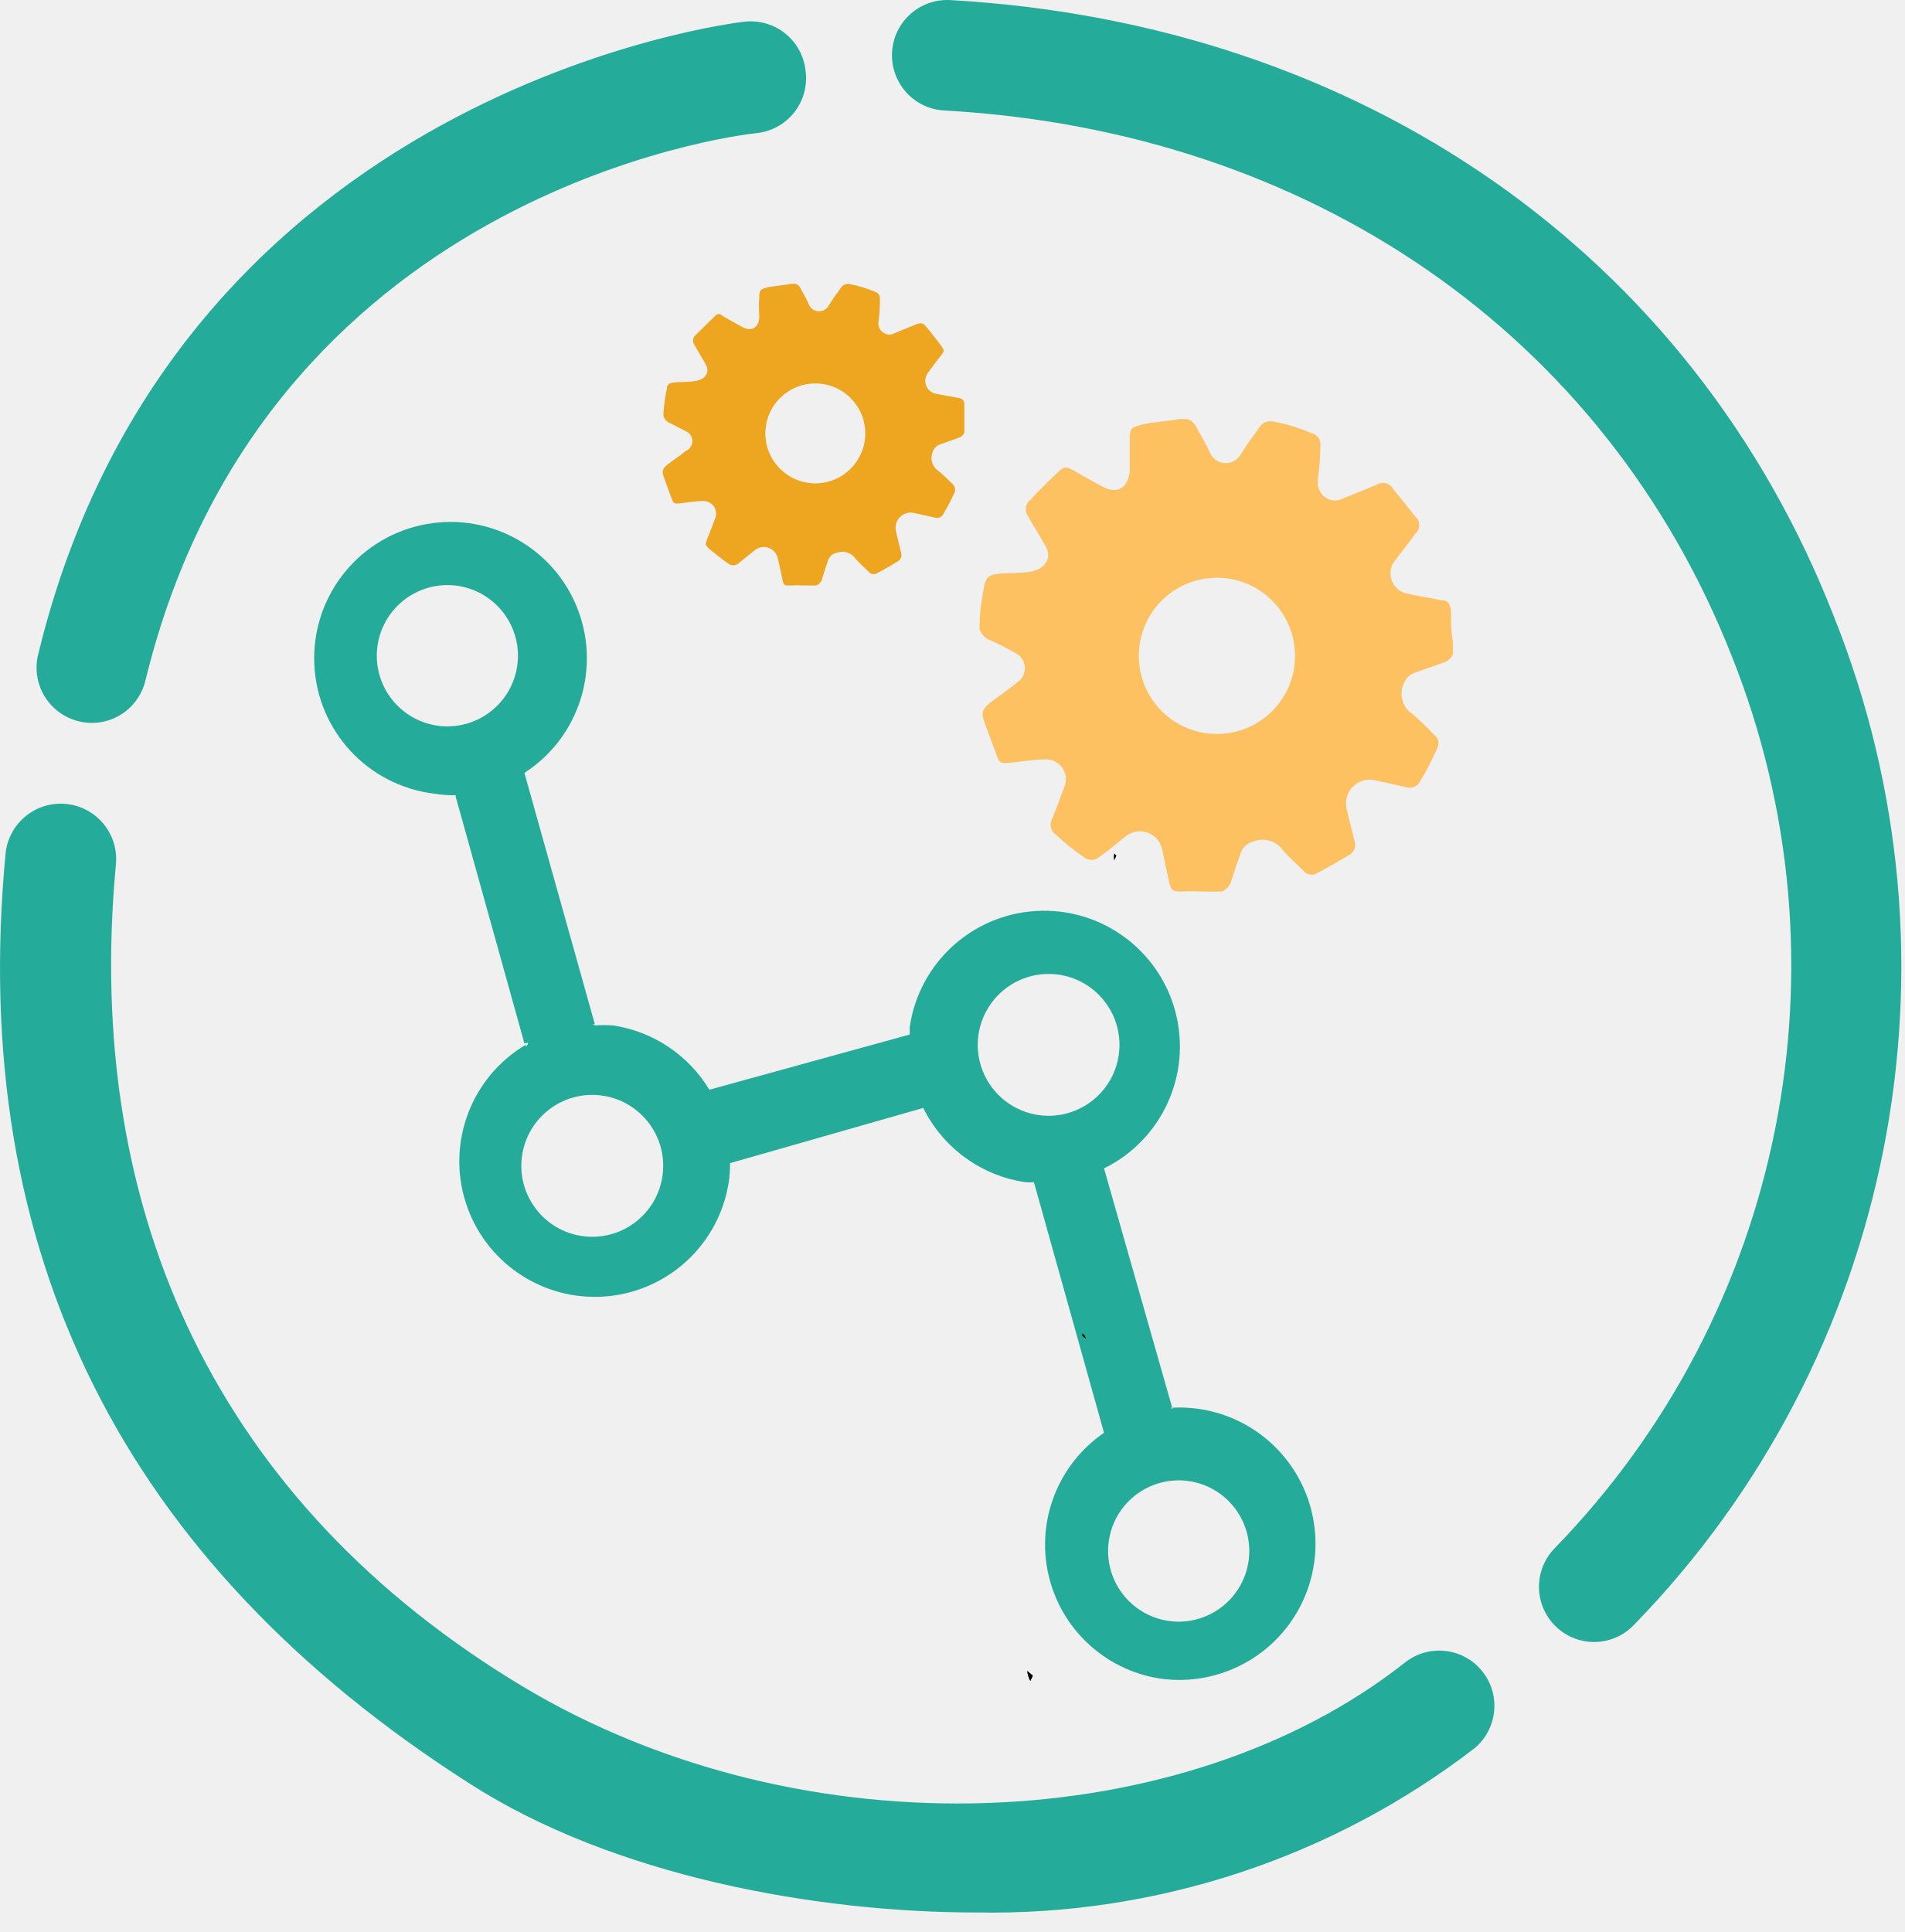
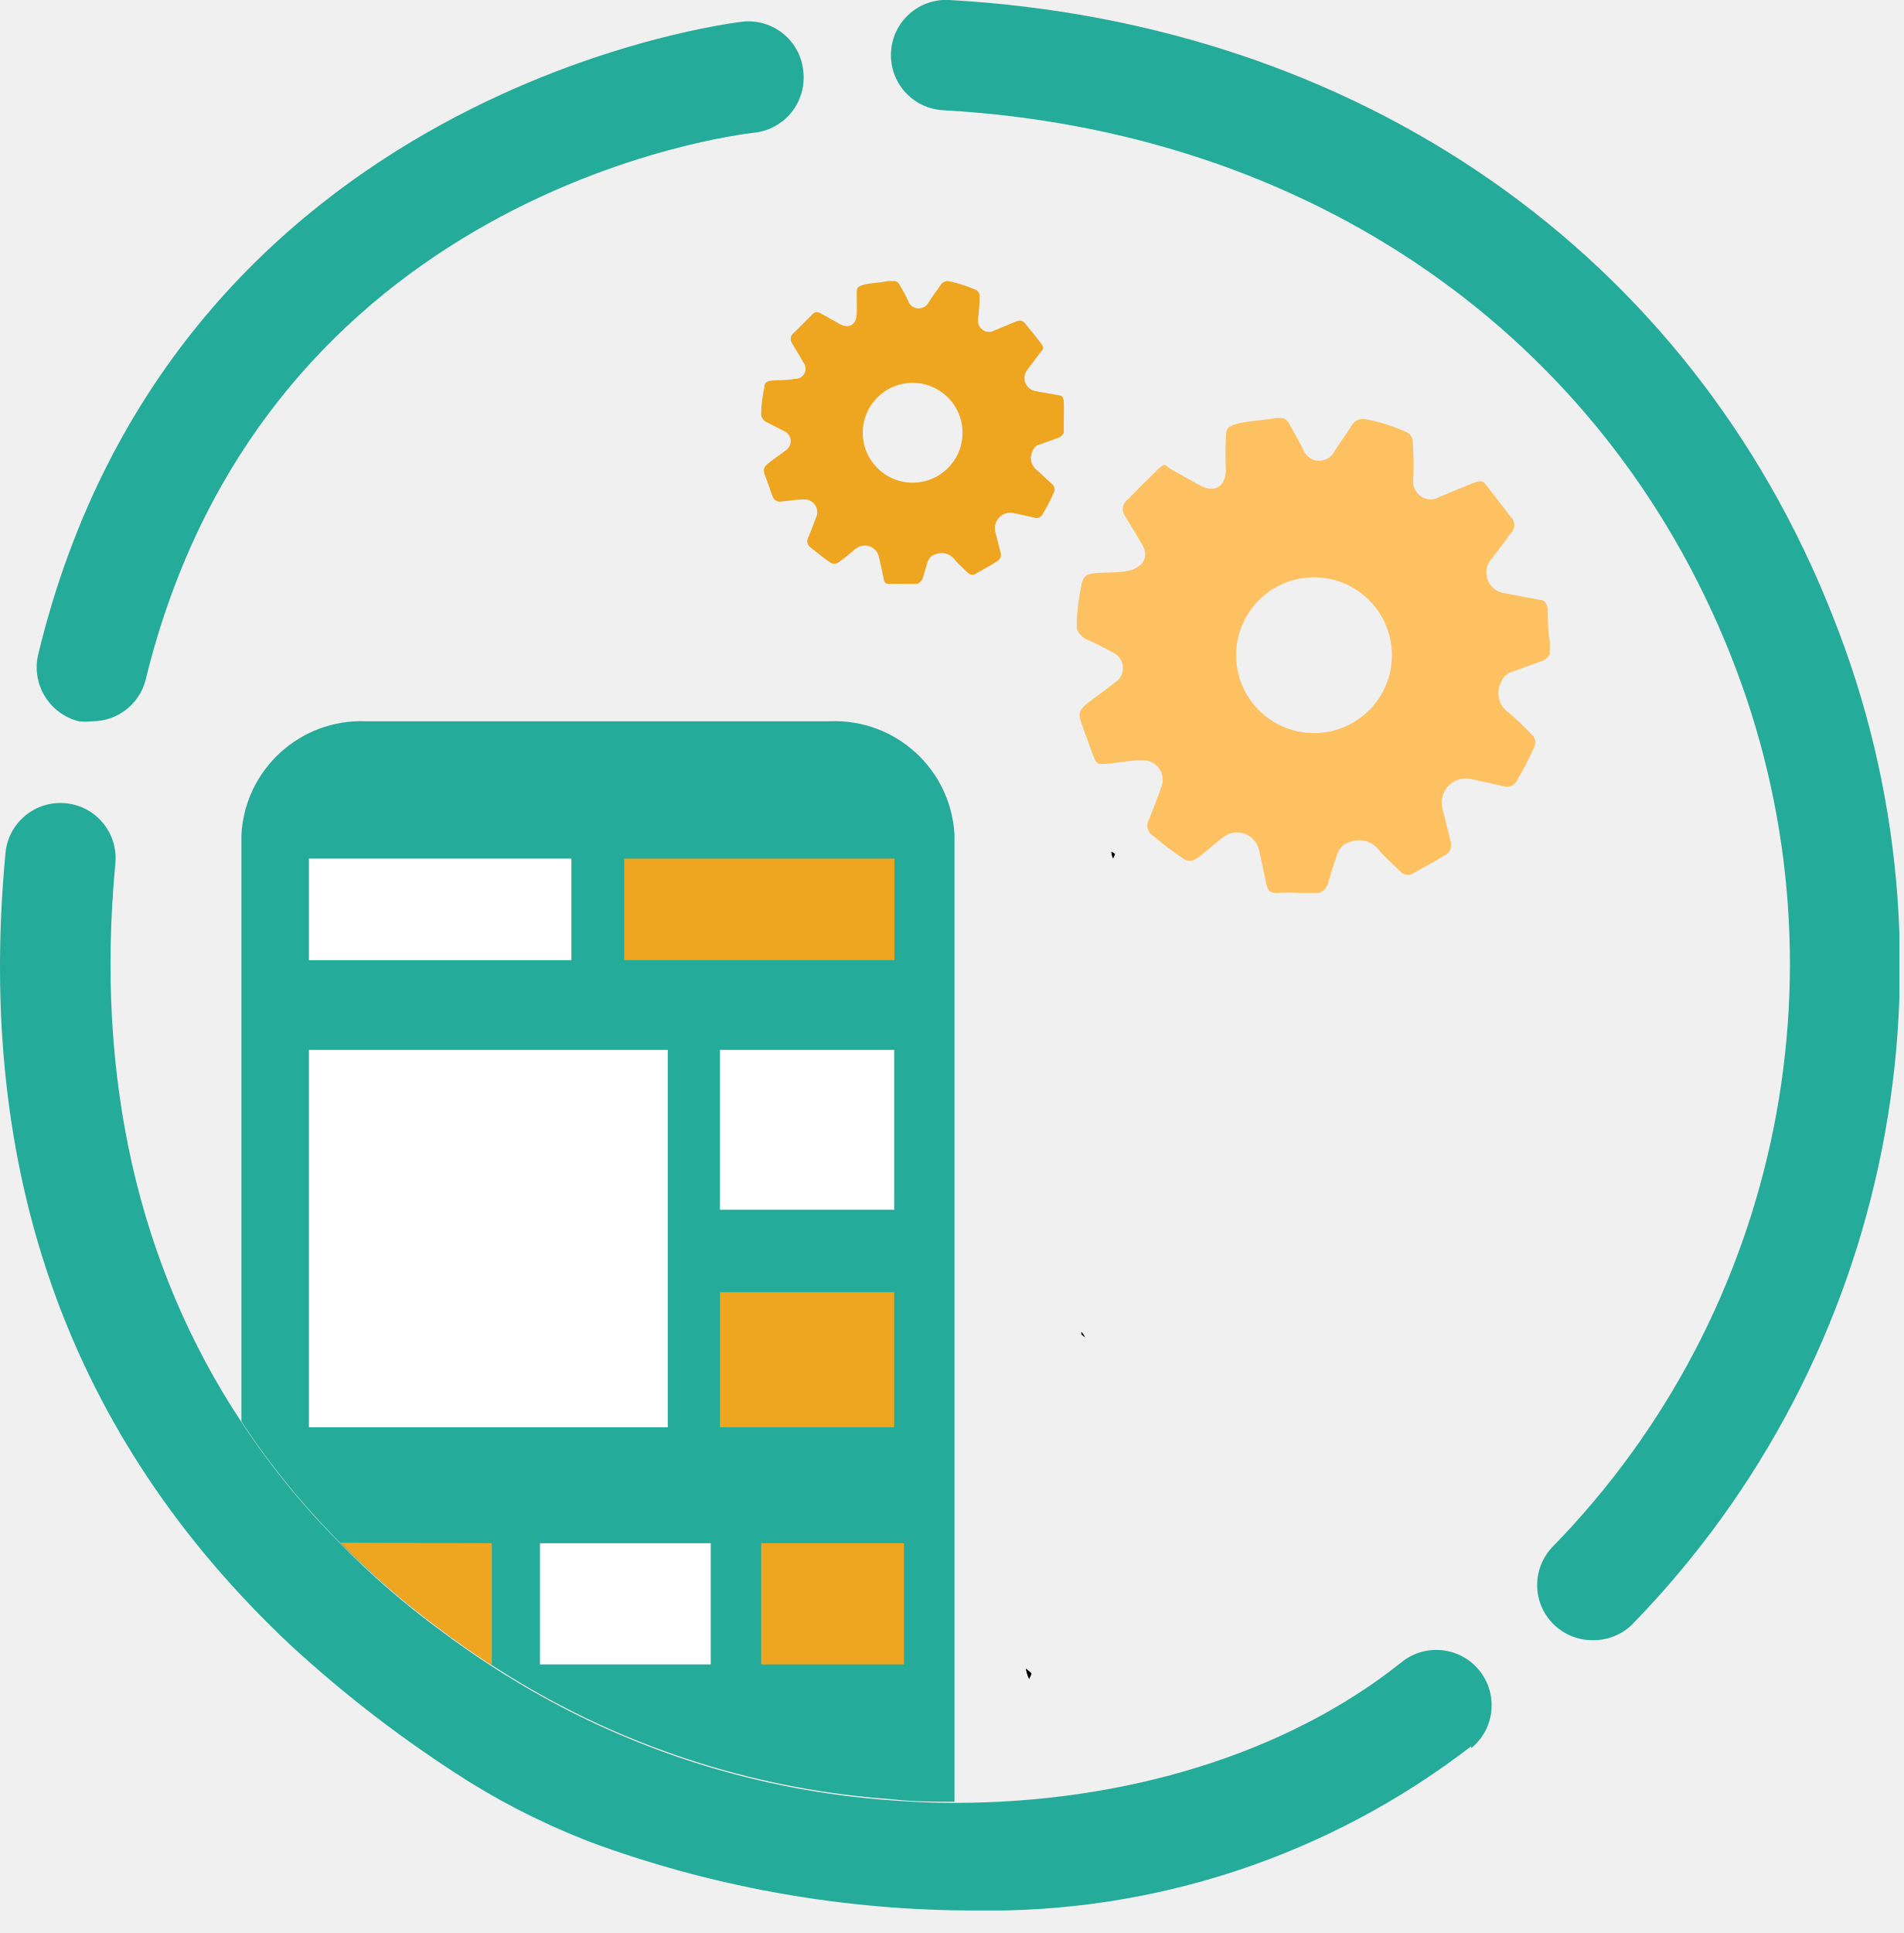
- <svg xmlns="http://www.w3.org/2000/svg" width="69" height="70" fill="none" viewBox="0 0 69 70">
-   <path fill="#FDC161" d="M36.79 23.663a9.5 9.5 0 00-.9-.46.66.66 0 01-.4-.4v-.2a.17.17 0 000-.12c.03-.44.09-.878.18-1.31.08-.28.17-.33.46-.38.29-.05.84 0 1.26-.09.42-.09.76-.44.49-.92-.27-.48-.43-.71-.63-1.07a.431.431 0 01.09-.61c.326-.353.66-.687 1-1 .2-.2.28-.21.53-.07.25.14.7.4 1.06.59.54.3.94.07 1-.55v-1.18c0-.4.08-.4.42-.5.34-.1.92-.12 1.38-.21H43c.22.05.31.21.4.39.09.18.32.55.44.83a.62.62 0 001.1.08c.21-.35.46-.67.69-1a.46.46 0 01.5-.21c.494.093.977.24 1.44.44a.4.4 0 01.27.41c-.005.415-.036.829-.09 1.24a.66.66 0 00.34.7.61.61 0 00.57 0l1.22-.5a.421.421 0 01.6.16c.27.33.54.66.8 1a.4.4 0 010 .61c-.22.32-.47.62-.7.93a.75.75 0 00.42 1.25c.41.09.84.16 1.26.24.21 0 .28.15.31.36 0 .38 0 .76.07 1.15v.45a.56.56 0 01-.33.29l-1.05.37a.628.628 0 00-.37.33.88.88 0 00.29 1.17c.273.24.533.49.78.75a.38.38 0 01.13.45c-.191.433-.408.854-.65 1.26a.41.41 0 01-.48.19l-1.18-.26a.86.86 0 00-1 1c.09.41.2.81.3 1.22a.41.41 0 01-.21.5c-.37.23-.75.44-1.14.65a.38.38 0 01-.5-.08c-.25-.25-.52-.48-.75-.75a.9.9 0 00-1.08-.31.64.64 0 00-.45.42c-.12.34-.24.68-.34 1a.58.58 0 01-.34.39h-.71a6.987 6.987 0 00-.79 0c-.28 0-.35-.06-.41-.34s-.17-.81-.26-1.21a.82.82 0 00-1.29-.47c-.33.25-.63.53-1 .78a.42.42 0 01-.53 0 8.15 8.15 0 01-1-.8.45.45 0 01-.15-.62c.16-.39.31-.79.45-1.18a.72.72 0 00-.69-.95c-.42 0-.84.08-1.26.12-.42.04-.42 0-.54-.32-.12-.32-.27-.74-.41-1.11-.14-.37-.11-.51.23-.77s.67-.48 1-.75a.61.61 0 00-.12-1.02zm7.3 2.93a2.83 2.83 0 100-5.66 2.83 2.83 0 000 5.66z" />
-   <path fill="#EEA520" d="M24.87 15.633l-.57-.29a.44.44 0 01-.26-.26v-.08-.07c.019-.283.06-.563.12-.84 0-.18.1-.22.29-.24.19-.02.54 0 .81-.06s.48-.29.31-.59l-.4-.69a.27.27 0 01.05-.39l.66-.65c.13-.13.18-.13.34 0l.68.38c.34.18.6 0 .61-.36-.016-.25-.016-.5 0-.75 0-.23.05-.26.26-.32.21-.06.6-.08.89-.14h.13c.14 0 .2.14.26.25.06.11.2.35.27.53a.4.4 0 00.71 0c.13-.22.29-.42.44-.64a.3.3 0 01.32-.13c.314.063.623.157.92.28a.25.25 0 01.17.27c.002.264-.014.528-.05.79a.4.4 0 00.21.44.36.36 0 00.37 0l.78-.32c.19-.07.26-.05.38.1.12.15.35.43.51.65.16.22.13.22 0 .39s-.3.39-.44.59a.48.48 0 00.3.79l.81.15a.209.209 0 01.19.23v1.02a.33.33 0 01-.21.19l-.67.24a.39.39 0 00-.24.21.57.57 0 00.18.75c.18.15.35.31.51.47a.29.29 0 01.08.3 7.612 7.612 0 01-.42.8.25.25 0 01-.3.12l-.76-.17a.55.55 0 00-.65.66c.06.27.13.53.19.79a.26.26 0 01-.13.31c-.24.15-.49.29-.73.42a.24.24 0 01-.32-.05c-.16-.16-.34-.31-.48-.48a.58.58 0 00-.69-.2.41.41 0 00-.3.27c-.07.22-.15.44-.21.66a.349.349 0 01-.22.25h-.45c-.17-.01-.34-.01-.51 0-.18 0-.22 0-.26-.21-.04-.21-.11-.52-.17-.78a.52.52 0 00-.82-.3l-.62.5a.29.29 0 01-.35 0c-.23-.16-.44-.33-.66-.51-.22-.18-.17-.21-.1-.4.07-.19.2-.5.29-.75a.46.46 0 00-.45-.61c-.26 0-.53.05-.8.08s-.27 0-.35-.21c-.08-.21-.17-.47-.26-.71s-.07-.33.15-.5c.22-.17.43-.3.63-.47a.39.39 0 00.03-.71zm4.67 1.88a1.81 1.81 0 100-3.62 1.81 1.81 0 000 3.62z" />
-   <path fill="#010201" d="M40.45 31.003l-.08.17a.53.53 0 010-.25l.08.08z" />
-   <path fill="#25AB99" d="M42 60.813a4.91 4.91 0 01-2-8.9l-2.54-9.08c-.104.01-.208.01-.31 0a4.93 4.93 0 01-3.7-2.69l-7 2a4.24 4.24 0 01-.05.71 4.91 4.91 0 11-7.35-5v.07a.34.34 0 00.09-.14l-.14.02-2.49-8.94v-.05a4.385 4.385 0 01-.8-.06 4.94 4.94 0 113.29-.75l2.55 9.1h-.07l.08.05c.216-.014.433-.014.65 0a4.93 4.93 0 013.49 2.33l7.26-2v-.27a4.92 4.92 0 117.04 5.12l2.47 8.67h-.06l.07.05v-.05a4.935 4.935 0 11-.48 9.81zm-25.37-39.58a2.56 2.56 0 10-.765 5.062 2.56 2.56 0 00.764-5.062zm5.17 18.46a2.57 2.57 0 10-.683 5.095 2.57 2.57 0 00.682-5.095zm16.62-4.37a2.57 2.57 0 10-.765 5.082 2.57 2.57 0 00.764-5.082zm4.72 18.35a2.56 2.56 0 10-.761 5.062 2.56 2.56 0 00.76-5.062z" />
-   <path fill="#010201" d="M37.42 60.713l-.09.19a.94.94 0 01-.11-.36l.2.17zM39.35 48.503l-.13-.1v-.09a.48.48 0 01.13.19z" />
-   <path fill="#010201" d="M39.35 48.503l-.13-.1v-.09a.48.48 0 01.13.19zM37.22 60.543l.2.17-.09.19a.94.94 0 01-.11-.36z" />
-   <path fill="#25AB99" d="M57.76 59.493a2 2 0 01-1.45-3.38 30.27 30.27 0 006.43-32.35c-4.58-11.63-15.25-19.02-28.53-19.76a2.003 2.003 0 01.22-4c14.88.84 26.86 9.17 32 22.3a34.19 34.19 0 01-7.23 36.57 2 2 0 01-1.44.62zM35.37 69.293c-5.73 0-13.11-1.29-18.37-4.68C4.44 56.586-1.16 45.363.2 30.943a2.008 2.008 0 014 .37C3 44.083 8 54.523 18.92 61.093c10.2 6.12 24 5.46 32-.87a2 2 0 012.49 3.13 28.73 28.73 0 01-18.04 5.94zM3.33 26.193c-.163 0-.324-.02-.48-.06a2 2 0 01-1.46-2.45C6.38 3.173 26.74.803 27 .783a2 2 0 012.19 1.81 1.998 1.998 0 01-1.78 2.23c-.79.08-17.84 2.18-22.14 19.83a2 2 0 01-1.94 1.54z" />
+ <svg xmlns="http://www.w3.org/2000/svg" width="66" height="67" fill="none" viewBox="0 0 66 67">
+   <g clip-path="url(#clip0)">
+     <path fill="#010201" d="M14.62 30.69h-.06a.189.189 0 01.06 0z" />
+     <path fill="#010201" d="M14.62 30.69h-.06a.189.189 0 01.06 0z" />
+     <path fill="#FDC161" d="M38.57 22.61c-.28-.16-.57-.3-.86-.43a.66.66 0 01-.38-.39v-.2-.11c.026-.42.083-.838.17-1.25.07-.27.16-.32.44-.36.28-.04.8 0 1.2-.09.4-.09.73-.42.47-.88s-.41-.68-.6-1a.41.41 0 01.08-.58c.32-.33.65-.66 1-1 .35-.34.27-.19.5-.06l1 .56c.51.28.89.06.91-.52-.02-.376-.02-.754 0-1.13 0-.34.07-.38.39-.48.32-.1.89-.11 1.33-.2h.19c.21 0 .29.2.38.37.09.17.3.52.42.79a.59.59 0 001 .08c.2-.33.44-.64.66-1a.45.45 0 01.47-.2c.476.087.939.232 1.38.43a.38.38 0 01.26.39c.028.406.035.813.02 1.22a.63.63 0 00.32.67.57.57 0 00.55 0c.39-.16.77-.33 1.16-.48.39-.15.38-.08.57.15l.77 1a.39.39 0 010 .58c-.21.31-.45.6-.67.89a.72.72 0 00.46 1.18l1.2.23c.21 0 .27.14.3.34 0 .36 0 .73.07 1.1v.43a.51.51 0 01-.32.27l-1 .36a.53.53 0 00-.35.32.82.82 0 00.27 1.11c.26.227.51.467.75.72a.36.36 0 01.12.43c-.18.413-.388.814-.62 1.2a.38.38 0 01-.46.18L51 27a.84.84 0 00-1 1c.1.39.2.78.29 1.17a.39.39 0 01-.19.47c-.36.22-.73.42-1.09.62a.36.36 0 01-.48-.07c-.24-.24-.5-.46-.72-.72a.86.86 0 00-1-.29.61.61 0 00-.44.4c-.11.32-.22.65-.32 1a.52.52 0 01-.32.37h-.68a6.466 6.466 0 00-.76 0c-.26 0-.33-.05-.39-.32s-.16-.77-.25-1.16a.781.781 0 00-1.22-.47c-.31.23-.6.51-.92.74a.41.41 0 01-.52 0 11.82 11.82 0 01-1-.76.42.42 0 01-.15-.59c.15-.38.3-.76.43-1.13a.68.68 0 00-.66-.91c-.4 0-.8.08-1.2.12-.4.04-.4 0-.52-.31s-.26-.71-.39-1.07c-.13-.36-.1-.48.22-.73s.64-.46.94-.71a.59.59 0 00-.09-1.04zm7 2.8a2.7 2.7 0 10-.03 0h.03z" />
+     <path fill="#EEA520" d="M27.18 14.94l-.55-.28a.38.38 0 01-.24-.25v-.12a.169.169 0 000-.07c.016-.27.053-.537.11-.8 0-.18.1-.21.28-.23.18-.02.51 0 .77-.06a.35.35 0 00.3-.57c-.12-.22-.26-.43-.38-.65a.25.25 0 01.05-.37l.62-.62c.13-.13.17-.13.33-.05l.64.36c.33.19.58 0 .59-.33.01-.33 0-.48 0-.72s.05-.25.25-.31.57-.07.85-.13h.2c.13 0 .19.13.25.24.06.11.19.33.26.51a.39.39 0 00.68 0c.12-.21.28-.4.42-.61a.28.28 0 01.3-.13c.302.063.597.157.88.28a.23.23 0 01.17.25 6.29 6.29 0 01-.05.75.4.4 0 00.2.43.37.37 0 00.35 0l.75-.31c.18-.07.24-.05.36.1.12.15.33.4.49.61.16.21.12.22 0 .37s-.28.38-.43.57a.46.46 0 00.29.76l.78.14c.13 0 .17.09.18.22.01.13 0 .47 0 .7V15a.35.35 0 01-.2.18l-.65.23a.309.309 0 00-.22.2.53.53 0 00.17.71l.49.46a.23.23 0 01.07.28 6.263 6.263 0 01-.4.77.23.23 0 01-.29.11l-.72-.16a.54.54 0 00-.63.63c.06.25.13.5.19.75a.25.25 0 01-.13.3c-.22.14-.46.27-.69.4a.23.23 0 01-.31 0c-.15-.15-.32-.29-.46-.46a.56.56 0 00-.66-.19.409.409 0 00-.28.26L32 20a.33.33 0 01-.2.24h-.44c-.16-.01-.32-.01-.48 0-.17 0-.21 0-.25-.2-.04-.2-.1-.5-.16-.74a.5.5 0 00-.79-.29c-.2.15-.38.33-.59.47a.26.26 0 01-.33 0c-.22-.15-.43-.32-.64-.49a.271.271 0 01-.09-.38c.1-.24.19-.48.28-.72a.44.44 0 00-.43-.58c-.25 0-.51.05-.77.07a.27.27 0 01-.33-.19c-.09-.23-.16-.46-.25-.69-.09-.23-.06-.31.14-.47.2-.16.41-.29.61-.45a.38.38 0 00-.1-.64zm4.46 1.79a1.73 1.73 0 100-3.46 1.73 1.73 0 000 3.46z" />
+     <path fill="#010201" d="M38.66 29.6l-.07.16a.48.48 0 01-.06-.24c.047.02.09.048.13.08zM35.76 58l-.08.18a1.1 1.1 0 01-.11-.35l.19.17zM37.61 46.35l-.12-.1v-.08c.05.052.091.113.12.18z" />
+     <path fill="#010201" d="M37.61 46.35l-.12-.1v-.08c.05.052.091.113.12.18zM35.57 57.85l.19.17-.08.18a1.1 1.1 0 01-.11-.35z" />
+     <path fill="#25AB99" d="M55.2 56.85a1.91 1.91 0 01-1.38-3.23A28.92 28.92 0 0060 22.71C55.58 11.59 45.39 4.53 32.69 3.82A1.913 1.913 0 1132.91 0c14.22.8 25.66 8.77 30.61 21.31a32.71 32.71 0 01-6.94 35 1.91 1.91 0 01-1.38.54zM3.19 25c-.153.02-.307.02-.46 0a1.93 1.93 0 01-1.4-2.34C6.1 3 25.56.77 25.76.75a1.91 1.91 0 012.09 1.73 1.92 1.92 0 01-1.7 2.12c-.71.08-17 2.06-21.11 19A1.91 1.91 0 013.19 25zM33.09 28.93v33.52c-.72 0-1.47 0-2.21-.09a29.1 29.1 0 01-12.79-4 30.744 30.744 0 01-2.85-1.91 29.055 29.055 0 01-4.57-4.17c-.21-.24-.42-.48-.62-.73a25.66 25.66 0 01-1.68-2.28V28.93A4.16 4.16 0 0112.69 25h16.08a4.16 4.16 0 014.32 3.93z" />
+     <path fill="#fff" d="M19.81 29.76h-9.1v3.52h9.1v-3.52z" />
+     <path fill="#EEA520" d="M31.01 29.76h-9.37v3.52h9.37v-3.52z" />
+     <path fill="#fff" d="M31 36.39h-6.04v5.54H31v-5.54zM23.15 36.39H10.71v13.08h12.44V36.39z" />
+     <path fill="#25AB99" d="M51 60.53a27.39 27.39 0 01-17.2 5.69 38.58 38.58 0 01-13-2.25 24.922 24.922 0 01-4.55-2.22 42.752 42.752 0 01-6.2-4.75C2.43 49.833-.857 40.69.19 29.57a1.913 1.913 0 013.81.35c-.7 7.38.78 13.95 4.37 19.37a25.66 25.66 0 001.68 2.28c.2.25.41.49.62.73.36.41.73.8 1.12 1.19a27.775 27.775 0 003.45 3c.56.42 1.14.83 1.74 1.22.36.24.73.46 1.11.69a29.1 29.1 0 0012.79 4c.74.06 1.49.09 2.21.09 5.86 0 11.5-1.67 15.53-4.9a1.918 1.918 0 012.39 3l-.01-.06z" />
+     <path fill="#EEA520" d="M17.05 53.49v4.2H17c-.6-.39-1.18-.8-1.74-1.22a27.775 27.775 0 01-3.45-3l5.24.02z" />
+     <path fill="#fff" d="M24.64 53.49h-5.92v4.2h5.92v-4.2z" />
+     <path fill="#EEA520" d="M31.34 53.49h-4.95v4.2h4.95v-4.2zM31 44.79h-6.04v4.68H31v-4.68z" />
+   </g>
+   <defs>
+     <clipPath id="clip0">
+       <path fill="#fff" d="M0 0h65.85v66.22H0z" />
+     </clipPath>
+   </defs>
</svg>
